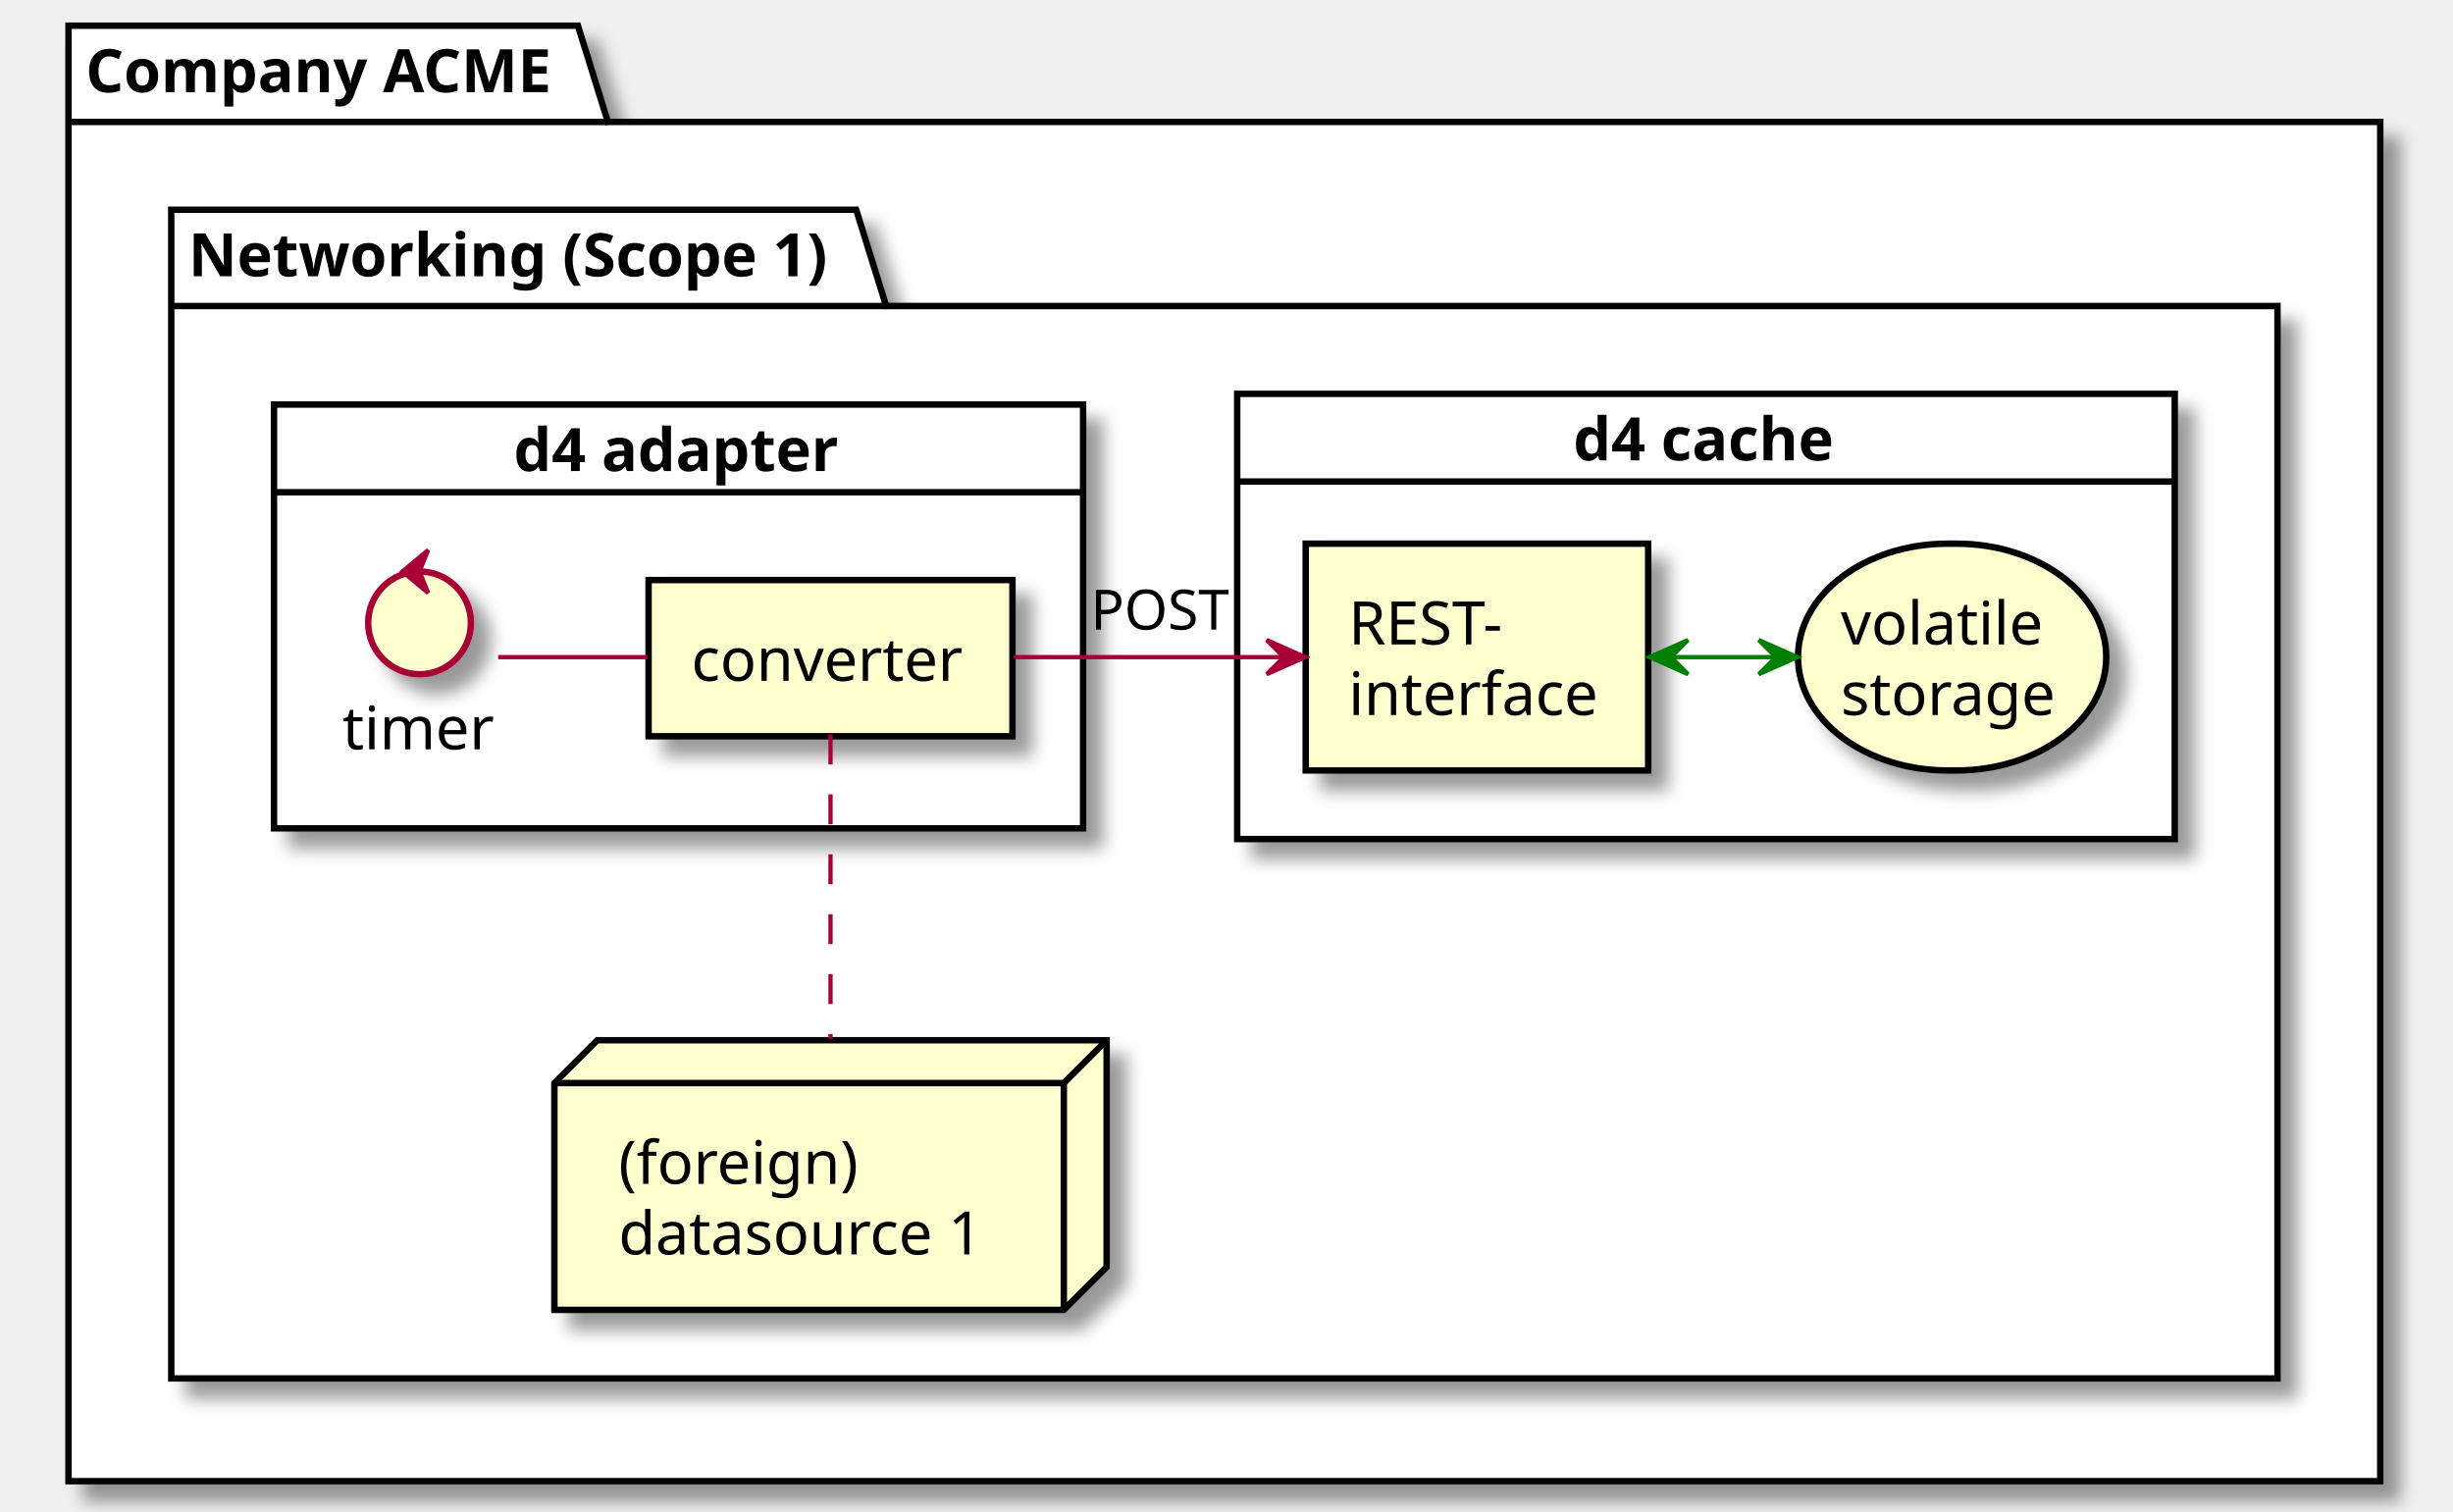
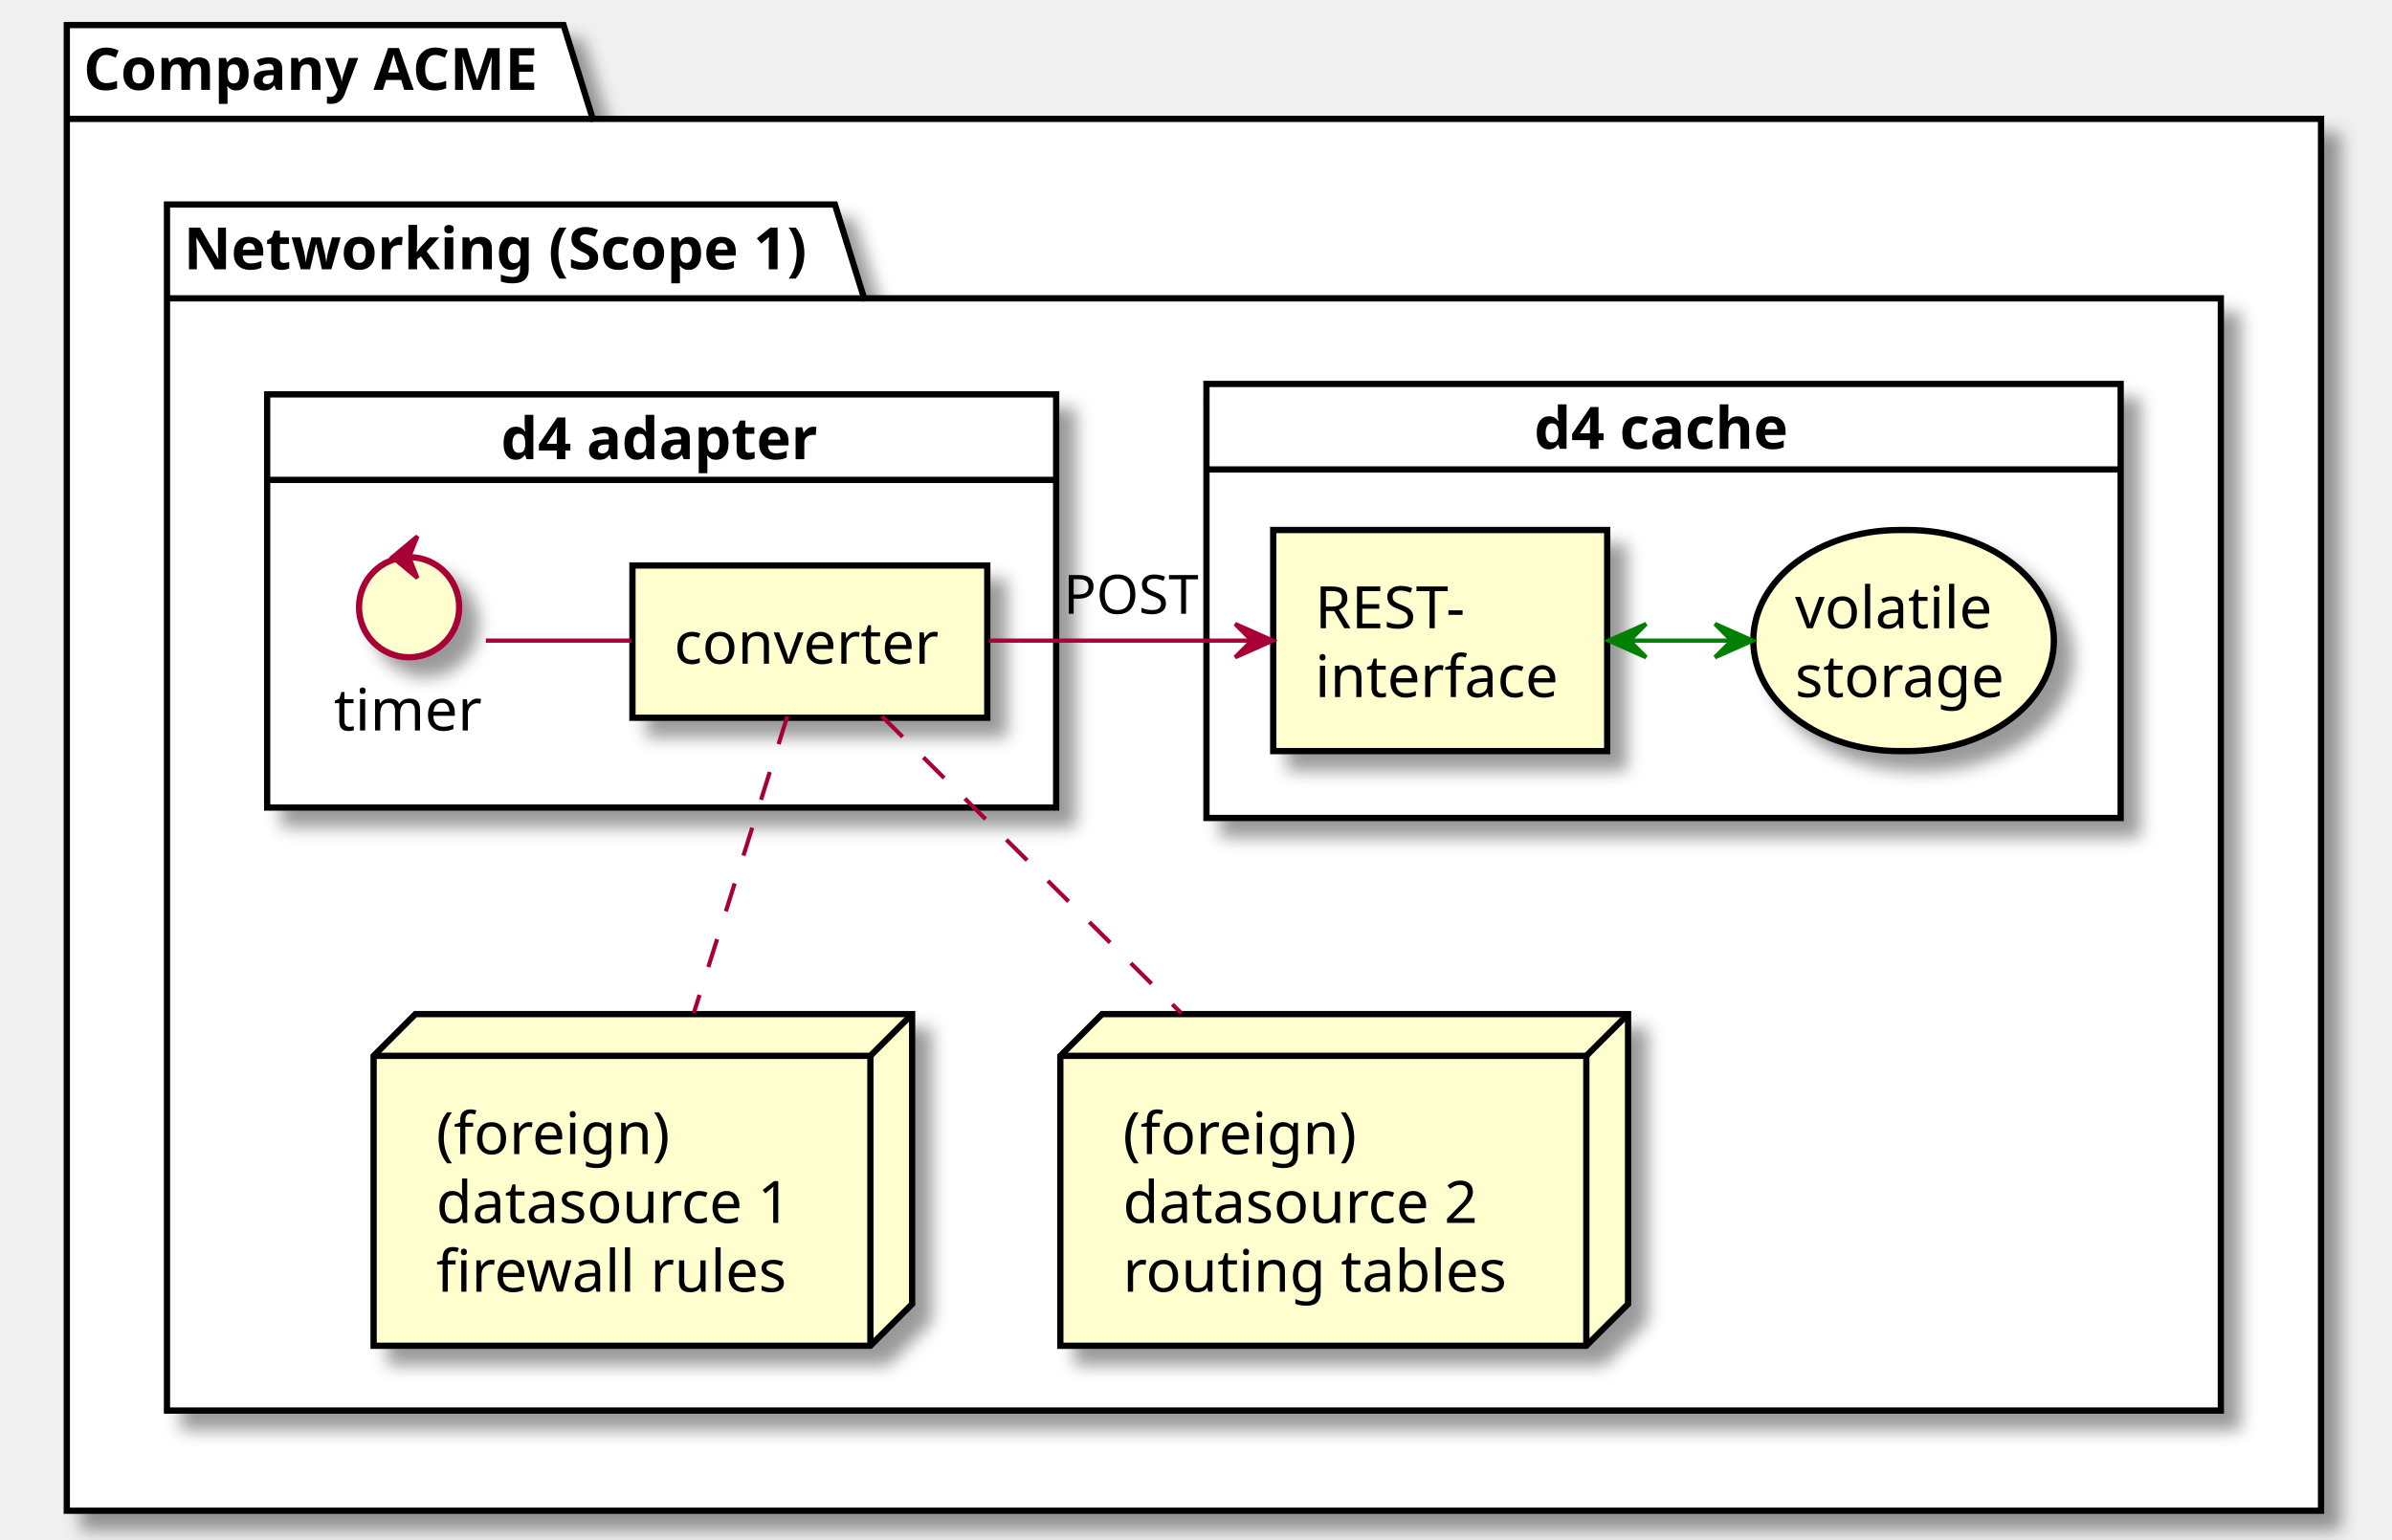
- <svg xmlns="http://www.w3.org/2000/svg" contentScriptType="application/ecmascript" contentStyleType="text/css" height="353px" preserveAspectRatio="none" style="width:573px;height:353px;background:#FFFFFF;" version="1.1" viewBox="0 0 573 353" width="573px" zoomAndPan="magnify">
+ <svg xmlns="http://www.w3.org/2000/svg" contentScriptType="application/ecmascript" contentStyleType="text/css" height="369px" preserveAspectRatio="none" style="width:573px;height:369px;background:#FFFFFF;" version="1.1" viewBox="0 0 573 369" width="573px" zoomAndPan="magnify">
  <defs>
-     <filter height="300%" id="fazfcw7q29h0x" width="300%" x="-1" y="-1">
+     <filter height="300%" id="fns9mo0gsz3me" width="300%" x="-1" y="-1">
      <feGaussianBlur result="blurOut" stdDeviation="2.0" />
      <feColorMatrix in="blurOut" result="blurOut2" type="matrix" values="0 0 0 0 0 0 0 0 0 0 0 0 0 0 0 0 0 0 .4 0" />
      <feOffset dx="4.0" dy="4.0" in="blurOut2" result="blurOut3" />
      <feBlend in="SourceGraphic" in2="blurOut3" mode="normal" />
    </filter>
  </defs>
  <g>
-     <polygon fill="#FFFFFF" filter="url(#fazfcw7q29h0x)" points="16,6,135,6,142,28.488,556,28.488,556,346,16,346,16,6" style="stroke:#000000;stroke-width:1.5;" />
+     <polygon fill="#FFFFFF" filter="url(#fns9mo0gsz3me)" points="16,6,135,6,142,28.488,556,28.488,556,362,16,362,16,6" style="stroke:#000000;stroke-width:1.5;" />
    <line style="stroke:#000000;stroke-width:1.5;" x1="16" x2="142" y1="28.488" y2="28.488" />
    <text fill="#000000" font-family="sans-serif" font-size="14" font-weight="bold" lengthAdjust="spacing" textLength="113" x="20" y="21.535">Company ACME</text>
-     <polygon fill="#FFFFFF" filter="url(#fazfcw7q29h0x)" points="40,49,200,49,207,71.488,532,71.488,532,322,40,322,40,49" style="stroke:#000000;stroke-width:1.5;" />
+     <polygon fill="#FFFFFF" filter="url(#fns9mo0gsz3me)" points="40,49,200,49,207,71.488,532,71.488,532,338,40,338,40,49" style="stroke:#000000;stroke-width:1.5;" />
    <line style="stroke:#000000;stroke-width:1.5;" x1="40" x2="207" y1="71.488" y2="71.488" />
    <text fill="#000000" font-family="sans-serif" font-size="14" font-weight="bold" lengthAdjust="spacing" textLength="154" x="44" y="64.535">Networking (Scope 1)</text>
-     <rect fill="#FFFFFF" filter="url(#fazfcw7q29h0x)" height="104" style="stroke:#000000;stroke-width:1.5;" width="219" x="289" y="92" />
+     <rect fill="#FFFFFF" filter="url(#fns9mo0gsz3me)" height="104" style="stroke:#000000;stroke-width:1.5;" width="219" x="289" y="92" />
    <line style="stroke:#000000;stroke-width:1.5;" x1="289" x2="508" y1="112.488" y2="112.488" />
    <text fill="#000000" font-family="sans-serif" font-size="14" font-weight="bold" lengthAdjust="spacing" textLength="62" x="367.5" y="107.535">d4 cache</text>
-     <rect fill="#FFFFFF" filter="url(#fazfcw7q29h0x)" height="99" style="stroke:#000000;stroke-width:1.5;" width="189" x="64" y="94.5" />
+     <rect fill="#FFFFFF" filter="url(#fns9mo0gsz3me)" height="99" style="stroke:#000000;stroke-width:1.5;" width="189" x="64" y="94.5" />
    <line style="stroke:#000000;stroke-width:1.5;" x1="64" x2="253" y1="114.988" y2="114.988" />
    <text fill="#000000" font-family="sans-serif" font-size="14" font-weight="bold" lengthAdjust="spacing" textLength="77" x="120" y="110.035">d4 adapter</text>
-     <polygon fill="#FEFECE" filter="url(#fazfcw7q29h0x)" points="129.5,253,139.5,243,258.5,243,258.5,295.977,248.5,305.977,129.5,305.977,129.5,253" style="stroke:#000000;stroke-width:1.5;" />
-     <line style="stroke:#000000;stroke-width:1.5;" x1="248.5" x2="258.5" y1="253" y2="243" />
-     <line style="stroke:#000000;stroke-width:1.5;" x1="129.5" x2="248.5" y1="253" y2="253" />
-     <line style="stroke:#000000;stroke-width:1.5;" x1="248.5" x2="248.5" y1="253" y2="305.977" />
-     <text fill="#000000" font-family="sans-serif" font-size="14" lengthAdjust="spacing" textLength="60" x="144.5" y="276.535">(foreign)</text>
-     <text fill="#000000" font-family="sans-serif" font-size="14" lengthAdjust="spacing" textLength="89" x="144.5" y="293.023">datasource 1</text>
-     <rect fill="#FEFECE" filter="url(#fazfcw7q29h0x)" height="52.977" style="stroke:#000000;stroke-width:1.5;" width="80" x="305" y="127" />
+     <polygon fill="#FEFECE" filter="url(#fns9mo0gsz3me)" points="89.5,253,99.5,243,218.5,243,218.5,312.465,208.5,322.465,89.5,322.465,89.5,253" style="stroke:#000000;stroke-width:1.5;" />
+     <line style="stroke:#000000;stroke-width:1.5;" x1="208.5" x2="218.5" y1="253" y2="243" />
+     <line style="stroke:#000000;stroke-width:1.5;" x1="89.5" x2="208.5" y1="253" y2="253" />
+     <line style="stroke:#000000;stroke-width:1.5;" x1="208.5" x2="208.5" y1="253" y2="322.465" />
+     <text fill="#000000" font-family="sans-serif" font-size="14" lengthAdjust="spacing" textLength="60" x="104.5" y="276.535">(foreign)</text>
+     <text fill="#000000" font-family="sans-serif" font-size="14" lengthAdjust="spacing" textLength="89" x="104.5" y="293.023">datasource 1</text>
+     <text fill="#000000" font-family="sans-serif" font-size="14" lengthAdjust="spacing" textLength="88" x="104.5" y="309.512">firewall rules</text>
+     <polygon fill="#FEFECE" filter="url(#fns9mo0gsz3me)" points="254,253,264,243,390,243,390,312.465,380,322.465,254,322.465,254,253" style="stroke:#000000;stroke-width:1.5;" />
+     <line style="stroke:#000000;stroke-width:1.5;" x1="380" x2="390" y1="253" y2="243" />
+     <line style="stroke:#000000;stroke-width:1.5;" x1="254" x2="380" y1="253" y2="253" />
+     <line style="stroke:#000000;stroke-width:1.5;" x1="380" x2="380" y1="253" y2="322.465" />
+     <text fill="#000000" font-family="sans-serif" font-size="14" lengthAdjust="spacing" textLength="60" x="269" y="276.535">(foreign)</text>
+     <text fill="#000000" font-family="sans-serif" font-size="14" lengthAdjust="spacing" textLength="89" x="269" y="293.023">datasource 2</text>
+     <text fill="#000000" font-family="sans-serif" font-size="14" lengthAdjust="spacing" textLength="96" x="269" y="309.512">routing tables</text>
+     <rect fill="#FEFECE" filter="url(#fns9mo0gsz3me)" height="52.977" style="stroke:#000000;stroke-width:1.5;" width="80" x="305" y="127" />
    <text fill="#000000" font-family="sans-serif" font-size="14" lengthAdjust="spacing" textLength="42" x="315" y="150.535">REST-</text>
    <text fill="#000000" font-family="sans-serif" font-size="14" lengthAdjust="spacing" textLength="60" x="315" y="167.023">interface</text>
-     <rect fill="#FEFECE" filter="url(#fazfcw7q29h0x)" height="52.977" rx="35" ry="35" style="stroke:#000000;stroke-width:1.5;" width="72" x="420" y="127" />
+     <rect fill="#FEFECE" filter="url(#fns9mo0gsz3me)" height="52.977" rx="35" ry="35" style="stroke:#000000;stroke-width:1.5;" width="72" x="420" y="127" />
    <text fill="#000000" font-family="sans-serif" font-size="14" lengthAdjust="spacing" textLength="49" x="430" y="150.535">volatile</text>
    <text fill="#000000" font-family="sans-serif" font-size="14" lengthAdjust="spacing" textLength="52" x="430" y="167.023">storage</text>
-     <ellipse cx="98" cy="145.5" fill="#FEFECE" filter="url(#fazfcw7q29h0x)" rx="12" ry="12" style="stroke:#A80036;stroke-width:1.5;" />
+     <ellipse cx="98" cy="145.5" fill="#FEFECE" filter="url(#fns9mo0gsz3me)" rx="12" ry="12" style="stroke:#A80036;stroke-width:1.5;" />
    <polygon fill="#A80036" points="94,133.5,100,128.5,98,133.5,100,138.5,94,133.5" style="stroke:#A80036;stroke-width:1.0;" />
    <text fill="#000000" font-family="sans-serif" font-size="14" lengthAdjust="spacing" textLength="36" x="80" y="175.035">timer</text>
-     <rect fill="#FEFECE" filter="url(#fazfcw7q29h0x)" height="36.488" style="stroke:#000000;stroke-width:1.5;" width="85" x="151.5" y="135.5" />
+     <rect fill="#FEFECE" filter="url(#fns9mo0gsz3me)" height="36.488" style="stroke:#000000;stroke-width:1.5;" width="85" x="151.5" y="135.5" />
    <text fill="#000000" font-family="sans-serif" font-size="14" lengthAdjust="spacing" textLength="65" x="161.5" y="159.035">converter</text>
    <path d="M390.45,153.5 C398.56,153.5 406.67,153.5 414.78,153.5 " fill="none" id="ca_scp1_d4_cache_rest-ca_scp1_d4_cache_store" style="stroke:#008000;stroke-width:1.0;" />
    <polygon fill="#008000" points="419.83,153.5,410.83,149.5,414.83,153.5,410.83,157.5,419.83,153.5" style="stroke:#008000;stroke-width:1.0;" />
    <polygon fill="#008000" points="385.32,153.5,394.32,157.5,390.32,153.5,394.32,149.5,385.32,153.5" style="stroke:#008000;stroke-width:1.0;" />
    <path d="M116.38,153.5 C128,153.5 139.62,153.5 151.25,153.5 " fill="none" id="ca_scp1_d4_adpt_timer-ca_scp1_d4_adpt_conv" style="stroke:#A80036;stroke-width:1.0;" />
-     <path d="M194,171.55 C194,190.06 194,220 194,242.66 " fill="none" id="ca_scp1_d4_adpt_conv-ca_scp1_ds1" style="stroke:#A80036;stroke-width:1.0;stroke-dasharray:7.0,7.0;" />
+     <path d="M188.61,171.63 C182.89,189.77 173.68,219.03 166.19,242.79 " fill="none" id="ca_scp1_d4_adpt_conv-ca_scp1_ds1" style="stroke:#A80036;stroke-width:1.0;stroke-dasharray:7.0,7.0;" />
+     <path d="M211.26,171.63 C229.55,189.77 259.03,219.03 282.98,242.79 " fill="none" id="ca_scp1_d4_adpt_conv-ca_scp1_ds2" style="stroke:#A80036;stroke-width:1.0;stroke-dasharray:7.0,7.0;" />
    <path d="M236.87,153.5 C256.48,153.5 279.72,153.5 299.63,153.5 " fill="none" id="ca_scp1_d4_adpt_conv-to-ca_scp1_d4_cache_rest" style="stroke:#A80036;stroke-width:1.0;" />
    <polygon fill="#A80036" points="304.88,153.5,295.88,149.5,299.88,153.5,295.88,157.5,304.88,153.5" style="stroke:#A80036;stroke-width:1.0;" />
    <text fill="#000000" font-family="sans-serif" font-size="13" lengthAdjust="spacing" textLength="32" x="254.75" y="147.068">POST</text>
  </g>
</svg>
